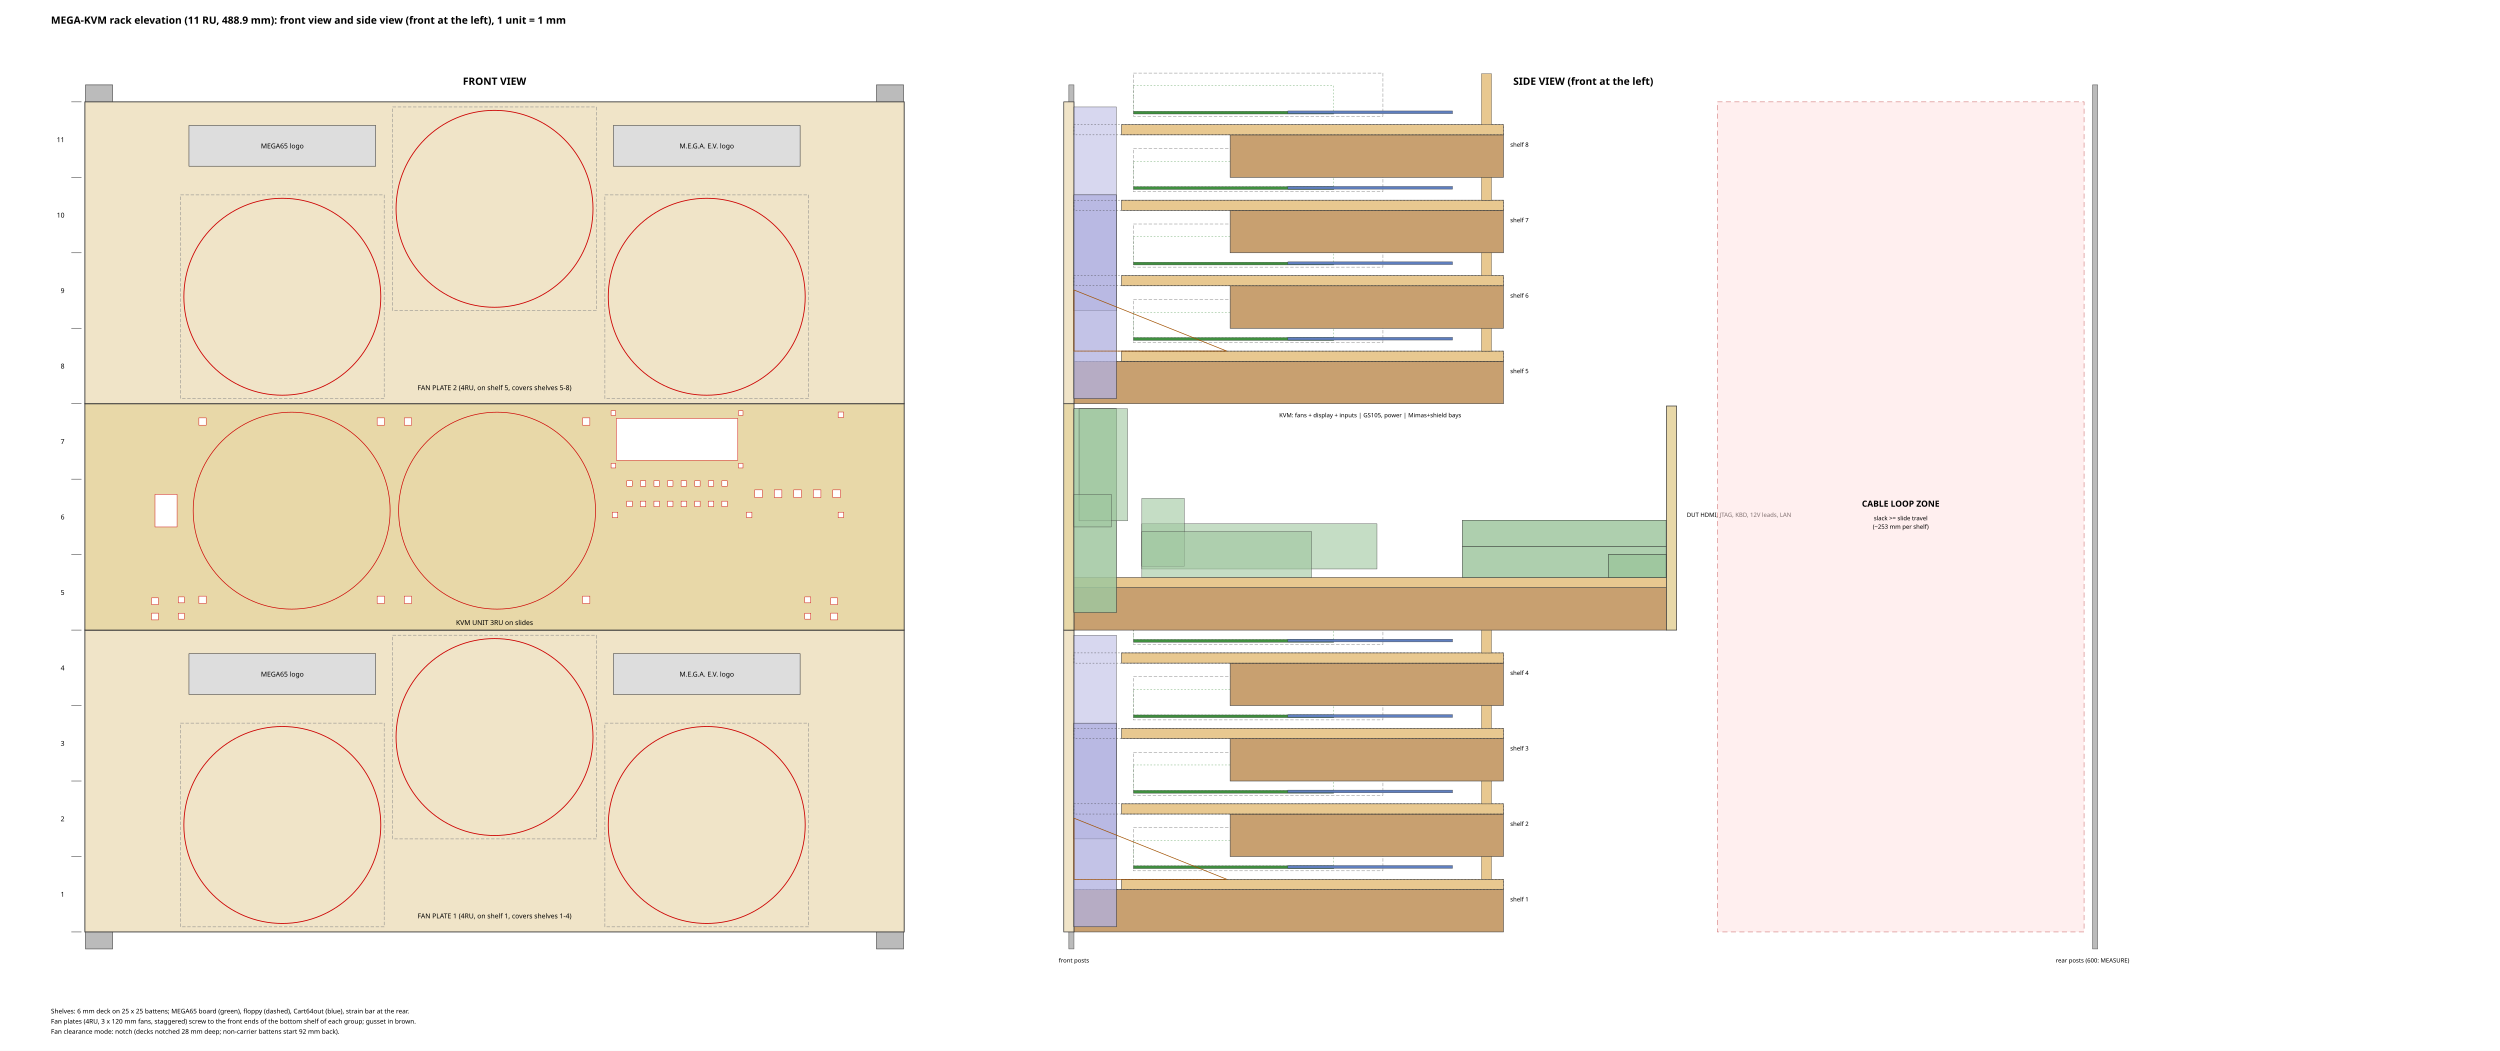
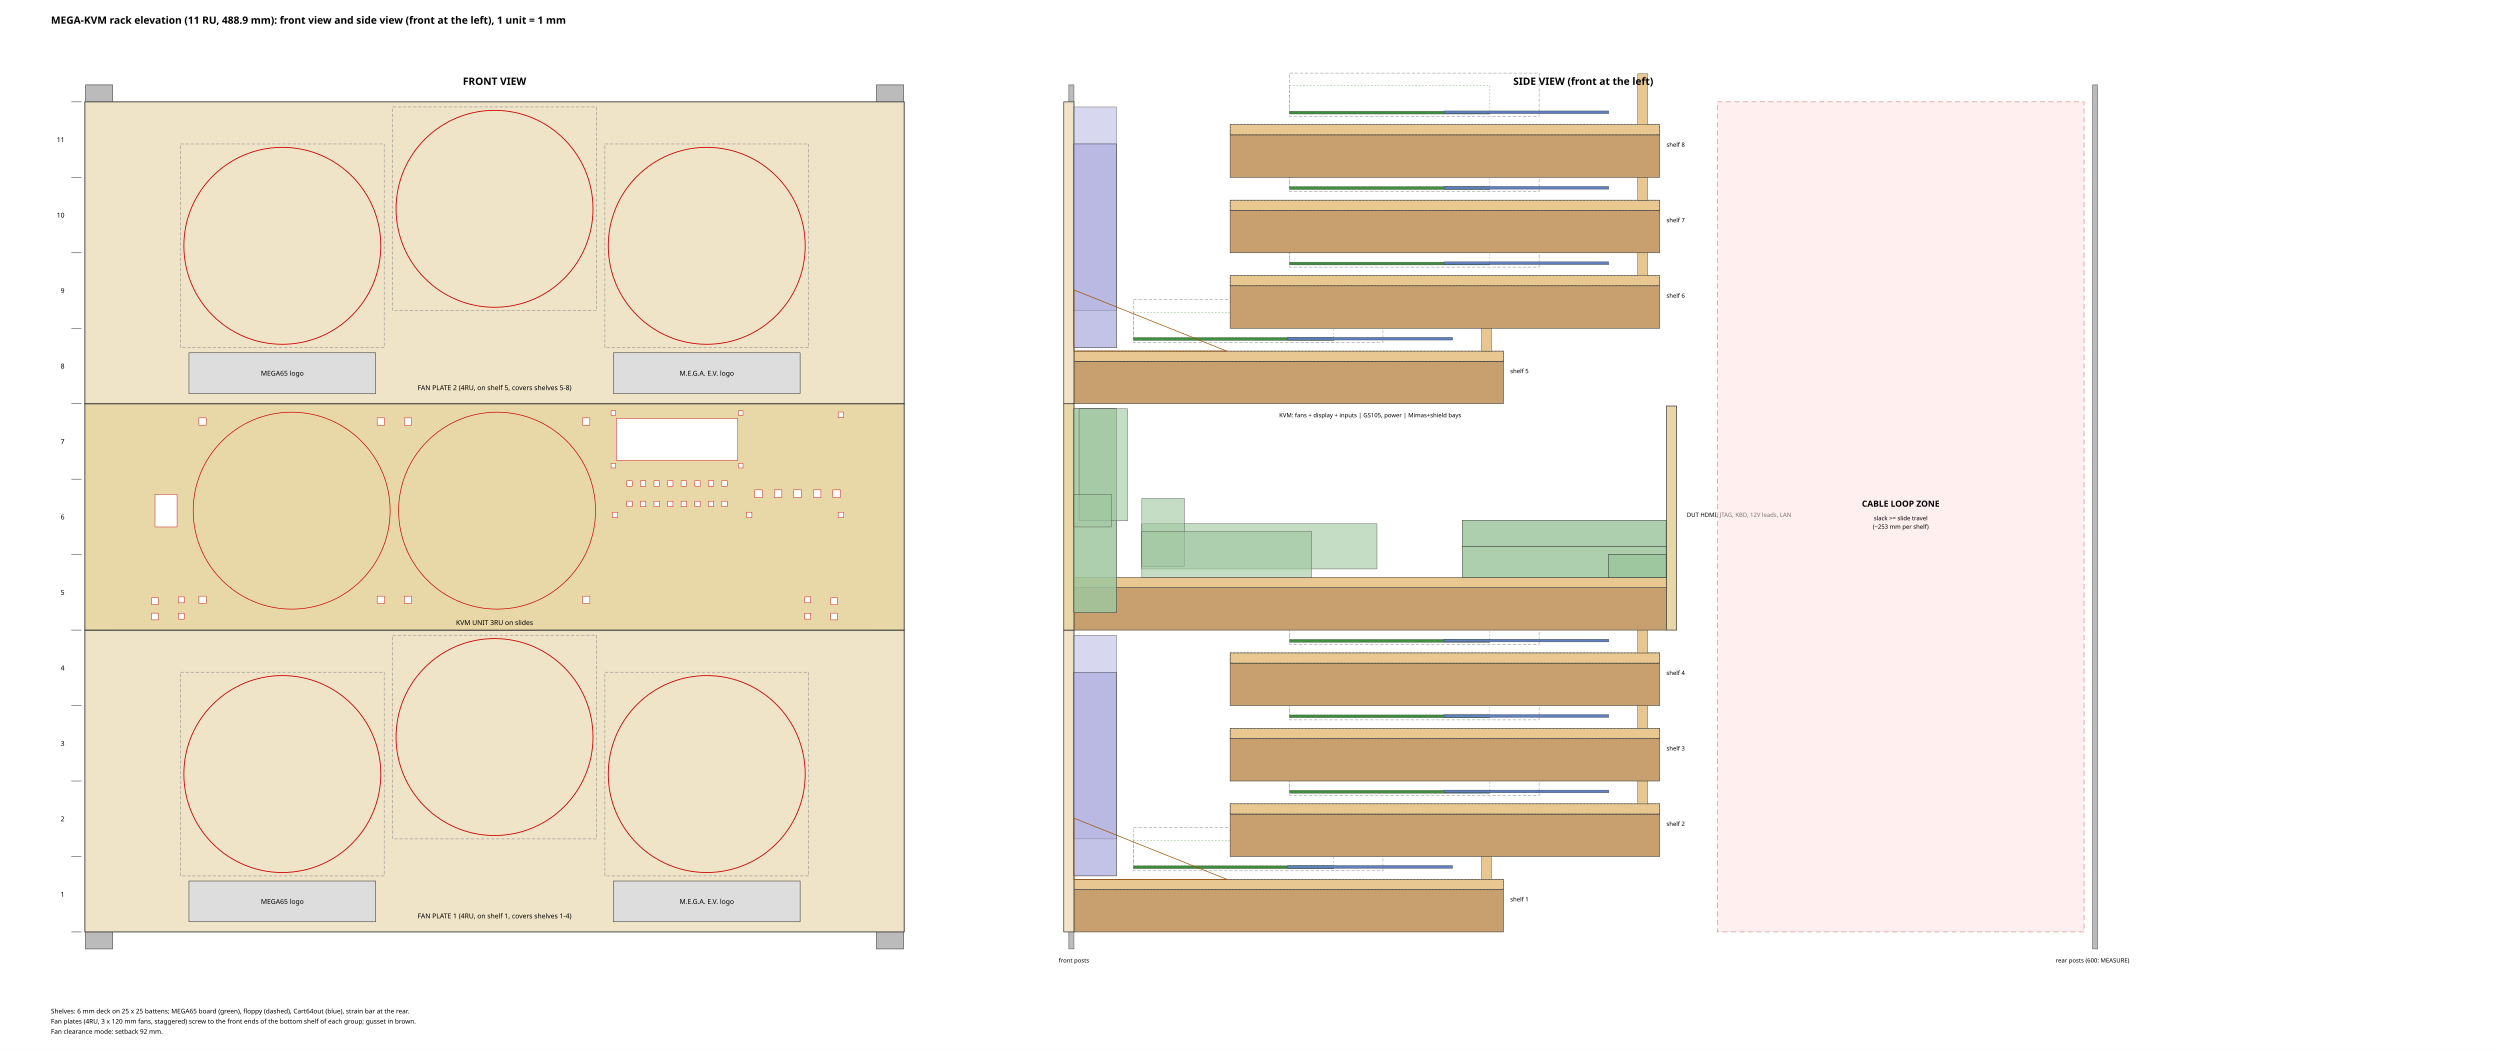
<svg xmlns="http://www.w3.org/2000/svg" width="1472.600mm" height="618.950mm" viewBox="0 0 1472.600 618.950" version="1.1">
  <rect x="0" y="0" width="1472.6" height="618.95" style="fill:#ffffff" />
  <text x="30" y="14" style="font-family:sans-serif;font-size:6px;fill:#000;text-anchor:start;font-weight:bold">MEGA-KVM rack elevation (11 RU, 488.9 mm): front view and side view (front at the left), 1 unit = 1 mm</text>
  <rect x="50.4" y="50" width="15.9" height="508.95" style="fill:#bbbbbb;fill-opacity:1.0;stroke:#555;stroke-width:0.4" />
  <rect x="516.3" y="50" width="15.9" height="508.95" style="fill:#bbbbbb;fill-opacity:1.0;stroke:#555;stroke-width:0.4" />
  <path d="M 42,548.95 L 48,548.95" style="fill:none;stroke:#333;stroke-width:0.3" />
  <text x="38" y="528.225" style="font-family:sans-serif;font-size:4px;fill:#000;text-anchor:end;font-weight:normal">1</text>
  <path d="M 42,504.5 L 48,504.5" style="fill:none;stroke:#333;stroke-width:0.3" />
  <text x="38" y="483.775" style="font-family:sans-serif;font-size:4px;fill:#000;text-anchor:end;font-weight:normal">2</text>
  <path d="M 42,460.05 L 48,460.05" style="fill:none;stroke:#333;stroke-width:0.3" />
  <text x="38" y="439.325" style="font-family:sans-serif;font-size:4px;fill:#000;text-anchor:end;font-weight:normal">3</text>
  <path d="M 42,415.6 L 48,415.6" style="fill:none;stroke:#333;stroke-width:0.3" />
  <text x="38" y="394.875" style="font-family:sans-serif;font-size:4px;fill:#000;text-anchor:end;font-weight:normal">4</text>
  <path d="M 42,371.15 L 48,371.15" style="fill:none;stroke:#333;stroke-width:0.3" />
  <text x="38" y="350.425" style="font-family:sans-serif;font-size:4px;fill:#000;text-anchor:end;font-weight:normal">5</text>
  <path d="M 42,326.7 L 48,326.7" style="fill:none;stroke:#333;stroke-width:0.3" />
  <text x="38" y="305.975" style="font-family:sans-serif;font-size:4px;fill:#000;text-anchor:end;font-weight:normal">6</text>
  <path d="M 42,282.25 L 48,282.25" style="fill:none;stroke:#333;stroke-width:0.3" />
  <text x="38" y="261.525" style="font-family:sans-serif;font-size:4px;fill:#000;text-anchor:end;font-weight:normal">7</text>
  <path d="M 42,237.8 L 48,237.8" style="fill:none;stroke:#333;stroke-width:0.3" />
  <text x="38" y="217.075" style="font-family:sans-serif;font-size:4px;fill:#000;text-anchor:end;font-weight:normal">8</text>
  <path d="M 42,193.35 L 48,193.35" style="fill:none;stroke:#333;stroke-width:0.3" />
  <text x="38" y="172.625" style="font-family:sans-serif;font-size:4px;fill:#000;text-anchor:end;font-weight:normal">9</text>
  <path d="M 42,148.9 L 48,148.9" style="fill:none;stroke:#333;stroke-width:0.3" />
  <text x="38" y="128.175" style="font-family:sans-serif;font-size:4px;fill:#000;text-anchor:end;font-weight:normal">10</text>
  <path d="M 42,104.45 L 48,104.45" style="fill:none;stroke:#333;stroke-width:0.3" />
  <text x="38" y="83.725" style="font-family:sans-serif;font-size:4px;fill:#000;text-anchor:end;font-weight:normal">11</text>
  <path d="M 42,60 L 48,60" style="fill:none;stroke:#333;stroke-width:0.3" />
  <rect x="50" y="371.15" width="482.6" height="177.8" style="fill:#f0e4c8;fill-opacity:1.0;stroke:#333;stroke-width:0.5" />
-   <circle cx="166.3" cy="485.95" r="58" style="fill:none;stroke:#c00;stroke-width:0.5" />
-   <rect x="106.3" y="425.95" width="120" height="120" style="fill:none;fill-opacity:1.0;stroke:#888;stroke-width:0.3;stroke-dasharray:2,1" />
+   <circle cx="166.3" cy="455.95" r="58" style="fill:none;stroke:#c00;stroke-width:0.5" />
+   <rect x="106.3" y="395.95" width="120" height="120" style="fill:none;fill-opacity:1.0;stroke:#888;stroke-width:0.3;stroke-dasharray:2,1" />
  <circle cx="291.3" cy="434.15" r="58" style="fill:none;stroke:#c00;stroke-width:0.5" />
  <rect x="231.3" y="374.15" width="120" height="120" style="fill:none;fill-opacity:1.0;stroke:#888;stroke-width:0.3;stroke-dasharray:2,1" />
-   <circle cx="416.3" cy="485.95" r="58" style="fill:none;stroke:#c00;stroke-width:0.5" />
-   <rect x="356.3" y="425.95" width="120" height="120" style="fill:none;fill-opacity:1.0;stroke:#888;stroke-width:0.3;stroke-dasharray:2,1" />
-   <rect x="111.3" y="385.05" width="110" height="24" style="fill:#dddddd;fill-opacity:1.0;stroke:#333;stroke-width:0.3" />
-   <text x="166.3" y="398.55" style="font-family:sans-serif;font-size:4px;fill:#000;text-anchor:middle;font-weight:normal">MEGA65 logo</text>
-   <rect x="361.3" y="385.05" width="110" height="24" style="fill:#dddddd;fill-opacity:1.0;stroke:#333;stroke-width:0.3" />
-   <text x="416.3" y="398.55" style="font-family:sans-serif;font-size:4px;fill:#000;text-anchor:middle;font-weight:normal">M.E.G.A. E.V. logo</text>
+   <circle cx="416.3" cy="455.95" r="58" style="fill:none;stroke:#c00;stroke-width:0.5" />
+   <rect x="356.3" y="395.95" width="120" height="120" style="fill:none;fill-opacity:1.0;stroke:#888;stroke-width:0.3;stroke-dasharray:2,1" />
+   <rect x="111.3" y="518.95" width="110" height="24" style="fill:#dddddd;fill-opacity:1.0;stroke:#333;stroke-width:0.3" />
+   <text x="166.3" y="532.45" style="font-family:sans-serif;font-size:4px;fill:#000;text-anchor:middle;font-weight:normal">MEGA65 logo</text>
+   <rect x="361.3" y="518.95" width="110" height="24" style="fill:#dddddd;fill-opacity:1.0;stroke:#333;stroke-width:0.3" />
+   <text x="416.3" y="532.45" style="font-family:sans-serif;font-size:4px;fill:#000;text-anchor:middle;font-weight:normal">M.E.G.A. E.V. logo</text>
  <text x="291.3" y="540.95" style="font-family:sans-serif;font-size:4px;fill:#000;text-anchor:middle;font-weight:normal">FAN PLATE 1 (4RU, on shelf 1, covers shelves 1-4)</text>
  <rect x="50" y="237.8" width="482.6" height="133.35" style="fill:#e8d8a8;fill-opacity:1.0;stroke:#333;stroke-width:0.5" />
  <rect x="117.15" y="246.15" width="4.3" height="4.3" style="fill:#ffffff;fill-opacity:1.0;stroke:#c00;stroke-width:0.25" />
  <rect x="117.15" y="351.15" width="4.3" height="4.3" style="fill:#ffffff;fill-opacity:1.0;stroke:#c00;stroke-width:0.25" />
  <rect x="222.15" y="246.15" width="4.3" height="4.3" style="fill:#ffffff;fill-opacity:1.0;stroke:#c00;stroke-width:0.25" />
  <rect x="222.15" y="351.15" width="4.3" height="4.3" style="fill:#ffffff;fill-opacity:1.0;stroke:#c00;stroke-width:0.25" />
  <rect x="238.15" y="246.15" width="4.3" height="4.3" style="fill:#ffffff;fill-opacity:1.0;stroke:#c00;stroke-width:0.25" />
  <rect x="238.15" y="351.15" width="4.3" height="4.3" style="fill:#ffffff;fill-opacity:1.0;stroke:#c00;stroke-width:0.25" />
  <rect x="343.15" y="246.15" width="4.3" height="4.3" style="fill:#ffffff;fill-opacity:1.0;stroke:#c00;stroke-width:0.25" />
  <rect x="343.15" y="351.15" width="4.3" height="4.3" style="fill:#ffffff;fill-opacity:1.0;stroke:#c00;stroke-width:0.25" />
  <rect x="363" y="246.5" width="71.6" height="24.6" style="fill:#ffffff;fill-opacity:1.0;stroke:#c00;stroke-width:0.25" />
  <rect x="359.95" y="241.95" width="2.7" height="2.7" style="fill:#ffffff;fill-opacity:1.0;stroke:#c00;stroke-width:0.25" />
  <rect x="434.95" y="241.95" width="2.7" height="2.7" style="fill:#ffffff;fill-opacity:1.0;stroke:#c00;stroke-width:0.25" />
  <rect x="359.95" y="272.95" width="2.7" height="2.7" style="fill:#ffffff;fill-opacity:1.0;stroke:#c00;stroke-width:0.25" />
  <rect x="434.95" y="272.95" width="2.7" height="2.7" style="fill:#ffffff;fill-opacity:1.0;stroke:#c00;stroke-width:0.25" />
  <rect x="493.7" y="242.7" width="3.2" height="3.2" style="fill:#ffffff;fill-opacity:1.0;stroke:#c00;stroke-width:0.25" />
  <rect x="493.7" y="301.7" width="3.2" height="3.2" style="fill:#ffffff;fill-opacity:1.0;stroke:#c00;stroke-width:0.25" />
  <rect x="360.7" y="301.7" width="3.2" height="3.2" style="fill:#ffffff;fill-opacity:1.0;stroke:#c00;stroke-width:0.25" />
  <rect x="439.7" y="301.7" width="3.2" height="3.2" style="fill:#ffffff;fill-opacity:1.0;stroke:#c00;stroke-width:0.25" />
  <rect x="369.2" y="283.2" width="3.2" height="3.2" style="fill:#ffffff;fill-opacity:1.0;stroke:#c00;stroke-width:0.25" />
  <rect x="369.2" y="295.2" width="3.2" height="3.2" style="fill:#ffffff;fill-opacity:1.0;stroke:#c00;stroke-width:0.25" />
  <rect x="377.2" y="283.2" width="3.2" height="3.2" style="fill:#ffffff;fill-opacity:1.0;stroke:#c00;stroke-width:0.25" />
  <rect x="377.2" y="295.2" width="3.2" height="3.2" style="fill:#ffffff;fill-opacity:1.0;stroke:#c00;stroke-width:0.25" />
  <rect x="385.2" y="283.2" width="3.2" height="3.2" style="fill:#ffffff;fill-opacity:1.0;stroke:#c00;stroke-width:0.25" />
  <rect x="385.2" y="295.2" width="3.2" height="3.2" style="fill:#ffffff;fill-opacity:1.0;stroke:#c00;stroke-width:0.25" />
  <rect x="393.2" y="283.2" width="3.2" height="3.2" style="fill:#ffffff;fill-opacity:1.0;stroke:#c00;stroke-width:0.25" />
  <rect x="393.2" y="295.2" width="3.2" height="3.2" style="fill:#ffffff;fill-opacity:1.0;stroke:#c00;stroke-width:0.25" />
  <rect x="401.2" y="283.2" width="3.2" height="3.2" style="fill:#ffffff;fill-opacity:1.0;stroke:#c00;stroke-width:0.25" />
  <rect x="401.2" y="295.2" width="3.2" height="3.2" style="fill:#ffffff;fill-opacity:1.0;stroke:#c00;stroke-width:0.25" />
  <rect x="409.2" y="283.2" width="3.2" height="3.2" style="fill:#ffffff;fill-opacity:1.0;stroke:#c00;stroke-width:0.25" />
  <rect x="409.2" y="295.2" width="3.2" height="3.2" style="fill:#ffffff;fill-opacity:1.0;stroke:#c00;stroke-width:0.25" />
  <rect x="417.2" y="283.2" width="3.2" height="3.2" style="fill:#ffffff;fill-opacity:1.0;stroke:#c00;stroke-width:0.25" />
  <rect x="417.2" y="295.2" width="3.2" height="3.2" style="fill:#ffffff;fill-opacity:1.0;stroke:#c00;stroke-width:0.25" />
  <rect x="425.2" y="283.2" width="3.2" height="3.2" style="fill:#ffffff;fill-opacity:1.0;stroke:#c00;stroke-width:0.25" />
  <rect x="425.2" y="295.2" width="3.2" height="3.2" style="fill:#ffffff;fill-opacity:1.0;stroke:#c00;stroke-width:0.25" />
  <rect x="444.55" y="288.55" width="4.5" height="4.5" style="fill:#ffffff;fill-opacity:1.0;stroke:#c00;stroke-width:0.25" />
  <rect x="456.05" y="288.55" width="4.5" height="4.5" style="fill:#ffffff;fill-opacity:1.0;stroke:#c00;stroke-width:0.25" />
  <rect x="467.55" y="288.55" width="4.5" height="4.5" style="fill:#ffffff;fill-opacity:1.0;stroke:#c00;stroke-width:0.25" />
  <rect x="479.05" y="288.55" width="4.5" height="4.5" style="fill:#ffffff;fill-opacity:1.0;stroke:#c00;stroke-width:0.25" />
  <rect x="490.55" y="288.55" width="4.5" height="4.5" style="fill:#ffffff;fill-opacity:1.0;stroke:#c00;stroke-width:0.25" />
  <rect x="91.3" y="291.2" width="13" height="19.2" style="fill:#ffffff;fill-opacity:1.0;stroke:#c00;stroke-width:0.25" />
  <rect x="89.3" y="361.15" width="4" height="4" style="fill:#ffffff;fill-opacity:1.0;stroke:#c00;stroke-width:0.25" />
  <rect x="89.3" y="352.15" width="4" height="4" style="fill:#ffffff;fill-opacity:1.0;stroke:#c00;stroke-width:0.25" />
  <rect x="489.3" y="361.15" width="4" height="4" style="fill:#ffffff;fill-opacity:1.0;stroke:#c00;stroke-width:0.25" />
  <rect x="489.3" y="352.15" width="4" height="4" style="fill:#ffffff;fill-opacity:1.0;stroke:#c00;stroke-width:0.25" />
  <rect x="105.05" y="361.2" width="3.5" height="3.5" style="fill:#ffffff;fill-opacity:1.0;stroke:#c00;stroke-width:0.25" />
  <rect x="105.05" y="351.6" width="3.5" height="3.5" style="fill:#ffffff;fill-opacity:1.0;stroke:#c00;stroke-width:0.25" />
  <rect x="474.05" y="361.2" width="3.5" height="3.5" style="fill:#ffffff;fill-opacity:1.0;stroke:#c00;stroke-width:0.25" />
  <rect x="474.05" y="351.6" width="3.5" height="3.5" style="fill:#ffffff;fill-opacity:1.0;stroke:#c00;stroke-width:0.25" />
  <circle cx="171.8" cy="300.8" r="58" style="fill:none;stroke:#c00;stroke-width:0.4" />
  <circle cx="292.8" cy="300.8" r="58" style="fill:none;stroke:#c00;stroke-width:0.4" />
  <text x="291.3" y="368.15" style="font-family:sans-serif;font-size:4px;fill:#000;text-anchor:middle;font-weight:normal">KVM UNIT 3RU on slides</text>
  <rect x="50" y="60" width="482.6" height="177.8" style="fill:#f0e4c8;fill-opacity:1.0;stroke:#333;stroke-width:0.5" />
-   <circle cx="166.3" cy="174.8" r="58" style="fill:none;stroke:#c00;stroke-width:0.5" />
-   <rect x="106.3" y="114.8" width="120" height="120" style="fill:none;fill-opacity:1.0;stroke:#888;stroke-width:0.3;stroke-dasharray:2,1" />
+   <circle cx="166.3" cy="144.8" r="58" style="fill:none;stroke:#c00;stroke-width:0.5" />
+   <rect x="106.3" y="84.8" width="120" height="120" style="fill:none;fill-opacity:1.0;stroke:#888;stroke-width:0.3;stroke-dasharray:2,1" />
  <circle cx="291.3" cy="123" r="58" style="fill:none;stroke:#c00;stroke-width:0.5" />
  <rect x="231.3" y="63" width="120" height="120" style="fill:none;fill-opacity:1.0;stroke:#888;stroke-width:0.3;stroke-dasharray:2,1" />
-   <circle cx="416.3" cy="174.8" r="58" style="fill:none;stroke:#c00;stroke-width:0.5" />
-   <rect x="356.3" y="114.8" width="120" height="120" style="fill:none;fill-opacity:1.0;stroke:#888;stroke-width:0.3;stroke-dasharray:2,1" />
-   <rect x="111.3" y="73.9" width="110" height="24" style="fill:#dddddd;fill-opacity:1.0;stroke:#333;stroke-width:0.3" />
-   <text x="166.3" y="87.4" style="font-family:sans-serif;font-size:4px;fill:#000;text-anchor:middle;font-weight:normal">MEGA65 logo</text>
-   <rect x="361.3" y="73.9" width="110" height="24" style="fill:#dddddd;fill-opacity:1.0;stroke:#333;stroke-width:0.3" />
-   <text x="416.3" y="87.4" style="font-family:sans-serif;font-size:4px;fill:#000;text-anchor:middle;font-weight:normal">M.E.G.A. E.V. logo</text>
+   <circle cx="416.3" cy="144.8" r="58" style="fill:none;stroke:#c00;stroke-width:0.5" />
+   <rect x="356.3" y="84.8" width="120" height="120" style="fill:none;fill-opacity:1.0;stroke:#888;stroke-width:0.3;stroke-dasharray:2,1" />
+   <rect x="111.3" y="207.8" width="110" height="24" style="fill:#dddddd;fill-opacity:1.0;stroke:#333;stroke-width:0.3" />
+   <text x="166.3" y="221.3" style="font-family:sans-serif;font-size:4px;fill:#000;text-anchor:middle;font-weight:normal">MEGA65 logo</text>
+   <rect x="361.3" y="207.8" width="110" height="24" style="fill:#dddddd;fill-opacity:1.0;stroke:#333;stroke-width:0.3" />
+   <text x="416.3" y="221.3" style="font-family:sans-serif;font-size:4px;fill:#000;text-anchor:middle;font-weight:normal">M.E.G.A. E.V. logo</text>
  <text x="291.3" y="229.8" style="font-family:sans-serif;font-size:4px;fill:#000;text-anchor:middle;font-weight:normal">FAN PLATE 2 (4RU, on shelf 5, covers shelves 5-8)</text>
  <text x="291.3" y="50" style="font-family:sans-serif;font-size:6px;fill:#000;text-anchor:middle;font-weight:bold">FRONT VIEW</text>
  <rect x="629.6" y="50" width="3" height="508.95" style="fill:#bbbbbb;fill-opacity:1.0;stroke:#555;stroke-width:0.3" />
  <rect x="1232.6" y="50" width="3" height="508.95" style="fill:#bbbbbb;fill-opacity:1.0;stroke:#555;stroke-width:0.3" />
  <text x="632.6" y="566.95" style="font-family:sans-serif;font-size:3.5px;fill:#000;text-anchor:middle;font-weight:normal">front posts</text>
  <text x="1232.6" y="566.95" style="font-family:sans-serif;font-size:3.5px;fill:#000;text-anchor:middle;font-weight:normal">rear posts (600: MEASURE)</text>
  <rect x="632.6" y="523.95" width="253" height="25" style="fill:#c8a070;fill-opacity:1.0;stroke:#333;stroke-width:0.3" />
-   <rect x="660.6" y="517.95" width="225" height="6" style="fill:#e8c890;fill-opacity:1.0;stroke:#333;stroke-width:0.3" />
+   <rect x="632.6" y="517.95" width="253" height="6" style="fill:#e8c890;fill-opacity:1.0;stroke:#333;stroke-width:0.3" />
  <rect x="632.6" y="517.95" width="253" height="6" style="fill:none;fill-opacity:1.0;stroke:#333;stroke-width:0.2;stroke-dasharray:1,1" />
  <rect x="667.6" y="510.05" width="118" height="1.6" style="fill:#3f8f3f;fill-opacity:1.0;stroke:#333;stroke-width:0.2" />
  <rect x="667.6" y="495.05" width="118" height="15" style="fill:none;fill-opacity:1.0;stroke:#3f8f3f;stroke-width:0.2;stroke-dasharray:1,1" />
  <rect x="667.6" y="487.55" width="147" height="25.4" style="fill:none;fill-opacity:1.0;stroke:#777;stroke-width:0.25;stroke-dasharray:2,1" />
  <rect x="758.6" y="509.85" width="97" height="1.6" style="fill:#5f7fbf;fill-opacity:1.0;stroke:#333;stroke-width:0.2" />
  <rect x="872.6" y="487.95" width="6" height="30" style="fill:#e8c890;fill-opacity:1.0;stroke:#333;stroke-width:0.2" />
  <rect x="626.6" y="371.15" width="6" height="177.8" style="fill:#f0e4c8;fill-opacity:1.0;stroke:#333;stroke-width:0.4" />
-   <rect x="632.6" y="425.95" width="25" height="120" style="fill:#b0b0e0;fill-opacity:0.5;stroke:#333;stroke-width:0.2" />
+   <rect x="632.6" y="395.95" width="25" height="120" style="fill:#b0b0e0;fill-opacity:0.5;stroke:#333;stroke-width:0.2" />
  <rect x="632.6" y="374.15" width="25" height="120" style="fill:#b0b0e0;fill-opacity:0.5;stroke:#333;stroke-width:0.2" />
-   <rect x="632.6" y="425.95" width="25" height="120" style="fill:#b0b0e0;fill-opacity:0.5;stroke:#333;stroke-width:0.2" />
+   <rect x="632.6" y="395.95" width="25" height="120" style="fill:#b0b0e0;fill-opacity:0.5;stroke:#333;stroke-width:0.2" />
  <path d="M 632.6,481.95 L 722.6,517.95 L 632.6,517.95 L 632.6,481.95" style="fill:none;stroke:#a05000;stroke-width:0.4" />
  <text x="889.6" y="530.95" style="font-family:sans-serif;font-size:3.5px;fill:#000;text-anchor:start;font-weight:normal">shelf 1</text>
-   <rect x="724.6" y="479.5" width="161" height="25" style="fill:#c8a070;fill-opacity:1.0;stroke:#333;stroke-width:0.3" />
-   <rect x="660.6" y="473.5" width="225" height="6" style="fill:#e8c890;fill-opacity:1.0;stroke:#333;stroke-width:0.3" />
-   <rect x="632.6" y="473.5" width="253" height="6" style="fill:none;fill-opacity:1.0;stroke:#333;stroke-width:0.2;stroke-dasharray:1,1" />
-   <rect x="667.6" y="465.6" width="118" height="1.6" style="fill:#3f8f3f;fill-opacity:1.0;stroke:#333;stroke-width:0.2" />
-   <rect x="667.6" y="450.6" width="118" height="15" style="fill:none;fill-opacity:1.0;stroke:#3f8f3f;stroke-width:0.2;stroke-dasharray:1,1" />
-   <rect x="667.6" y="443.1" width="147" height="25.4" style="fill:none;fill-opacity:1.0;stroke:#777;stroke-width:0.25;stroke-dasharray:2,1" />
-   <rect x="758.6" y="465.4" width="97" height="1.6" style="fill:#5f7fbf;fill-opacity:1.0;stroke:#333;stroke-width:0.2" />
-   <rect x="872.6" y="443.5" width="6" height="30" style="fill:#e8c890;fill-opacity:1.0;stroke:#333;stroke-width:0.2" />
-   <text x="889.6" y="486.5" style="font-family:sans-serif;font-size:3.5px;fill:#000;text-anchor:start;font-weight:normal">shelf 2</text>
-   <rect x="724.6" y="435.05" width="161" height="25" style="fill:#c8a070;fill-opacity:1.0;stroke:#333;stroke-width:0.3" />
-   <rect x="660.6" y="429.05" width="225" height="6" style="fill:#e8c890;fill-opacity:1.0;stroke:#333;stroke-width:0.3" />
-   <rect x="632.6" y="429.05" width="253" height="6" style="fill:none;fill-opacity:1.0;stroke:#333;stroke-width:0.2;stroke-dasharray:1,1" />
-   <rect x="667.6" y="421.15" width="118" height="1.6" style="fill:#3f8f3f;fill-opacity:1.0;stroke:#333;stroke-width:0.2" />
-   <rect x="667.6" y="406.15" width="118" height="15" style="fill:none;fill-opacity:1.0;stroke:#3f8f3f;stroke-width:0.2;stroke-dasharray:1,1" />
-   <rect x="667.6" y="398.65" width="147" height="25.4" style="fill:none;fill-opacity:1.0;stroke:#777;stroke-width:0.25;stroke-dasharray:2,1" />
-   <rect x="758.6" y="420.95" width="97" height="1.6" style="fill:#5f7fbf;fill-opacity:1.0;stroke:#333;stroke-width:0.2" />
-   <rect x="872.6" y="399.05" width="6" height="30" style="fill:#e8c890;fill-opacity:1.0;stroke:#333;stroke-width:0.2" />
-   <text x="889.6" y="442.05" style="font-family:sans-serif;font-size:3.5px;fill:#000;text-anchor:start;font-weight:normal">shelf 3</text>
-   <rect x="724.6" y="390.6" width="161" height="25" style="fill:#c8a070;fill-opacity:1.0;stroke:#333;stroke-width:0.3" />
-   <rect x="660.6" y="384.6" width="225" height="6" style="fill:#e8c890;fill-opacity:1.0;stroke:#333;stroke-width:0.3" />
-   <rect x="632.6" y="384.6" width="253" height="6" style="fill:none;fill-opacity:1.0;stroke:#333;stroke-width:0.2;stroke-dasharray:1,1" />
-   <rect x="667.6" y="376.7" width="118" height="1.6" style="fill:#3f8f3f;fill-opacity:1.0;stroke:#333;stroke-width:0.2" />
-   <rect x="667.6" y="361.7" width="118" height="15" style="fill:none;fill-opacity:1.0;stroke:#3f8f3f;stroke-width:0.2;stroke-dasharray:1,1" />
-   <rect x="667.6" y="354.2" width="147" height="25.4" style="fill:none;fill-opacity:1.0;stroke:#777;stroke-width:0.25;stroke-dasharray:2,1" />
-   <rect x="758.6" y="376.5" width="97" height="1.6" style="fill:#5f7fbf;fill-opacity:1.0;stroke:#333;stroke-width:0.2" />
-   <rect x="872.6" y="354.6" width="6" height="30" style="fill:#e8c890;fill-opacity:1.0;stroke:#333;stroke-width:0.2" />
-   <text x="889.6" y="397.6" style="font-family:sans-serif;font-size:3.5px;fill:#000;text-anchor:start;font-weight:normal">shelf 4</text>
+   <rect x="724.6" y="479.5" width="253" height="25" style="fill:#c8a070;fill-opacity:1.0;stroke:#333;stroke-width:0.3" />
+   <rect x="724.6" y="473.5" width="253" height="6" style="fill:#e8c890;fill-opacity:1.0;stroke:#333;stroke-width:0.3" />
+   <rect x="724.6" y="473.5" width="253" height="6" style="fill:none;fill-opacity:1.0;stroke:#333;stroke-width:0.2;stroke-dasharray:1,1" />
+   <rect x="759.6" y="465.6" width="118" height="1.6" style="fill:#3f8f3f;fill-opacity:1.0;stroke:#333;stroke-width:0.2" />
+   <rect x="759.6" y="450.6" width="118" height="15" style="fill:none;fill-opacity:1.0;stroke:#3f8f3f;stroke-width:0.2;stroke-dasharray:1,1" />
+   <rect x="759.6" y="443.1" width="147" height="25.4" style="fill:none;fill-opacity:1.0;stroke:#777;stroke-width:0.25;stroke-dasharray:2,1" />
+   <rect x="850.6" y="465.4" width="97" height="1.6" style="fill:#5f7fbf;fill-opacity:1.0;stroke:#333;stroke-width:0.2" />
+   <rect x="964.6" y="443.5" width="6" height="30" style="fill:#e8c890;fill-opacity:1.0;stroke:#333;stroke-width:0.2" />
+   <text x="981.6" y="486.5" style="font-family:sans-serif;font-size:3.5px;fill:#000;text-anchor:start;font-weight:normal">shelf 2</text>
+   <rect x="724.6" y="435.05" width="253" height="25" style="fill:#c8a070;fill-opacity:1.0;stroke:#333;stroke-width:0.3" />
+   <rect x="724.6" y="429.05" width="253" height="6" style="fill:#e8c890;fill-opacity:1.0;stroke:#333;stroke-width:0.3" />
+   <rect x="724.6" y="429.05" width="253" height="6" style="fill:none;fill-opacity:1.0;stroke:#333;stroke-width:0.2;stroke-dasharray:1,1" />
+   <rect x="759.6" y="421.15" width="118" height="1.6" style="fill:#3f8f3f;fill-opacity:1.0;stroke:#333;stroke-width:0.2" />
+   <rect x="759.6" y="406.15" width="118" height="15" style="fill:none;fill-opacity:1.0;stroke:#3f8f3f;stroke-width:0.2;stroke-dasharray:1,1" />
+   <rect x="759.6" y="398.65" width="147" height="25.4" style="fill:none;fill-opacity:1.0;stroke:#777;stroke-width:0.25;stroke-dasharray:2,1" />
+   <rect x="850.6" y="420.95" width="97" height="1.6" style="fill:#5f7fbf;fill-opacity:1.0;stroke:#333;stroke-width:0.2" />
+   <rect x="964.6" y="399.05" width="6" height="30" style="fill:#e8c890;fill-opacity:1.0;stroke:#333;stroke-width:0.2" />
+   <text x="981.6" y="442.05" style="font-family:sans-serif;font-size:3.5px;fill:#000;text-anchor:start;font-weight:normal">shelf 3</text>
+   <rect x="724.6" y="390.6" width="253" height="25" style="fill:#c8a070;fill-opacity:1.0;stroke:#333;stroke-width:0.3" />
+   <rect x="724.6" y="384.6" width="253" height="6" style="fill:#e8c890;fill-opacity:1.0;stroke:#333;stroke-width:0.3" />
+   <rect x="724.6" y="384.6" width="253" height="6" style="fill:none;fill-opacity:1.0;stroke:#333;stroke-width:0.2;stroke-dasharray:1,1" />
+   <rect x="759.6" y="376.7" width="118" height="1.6" style="fill:#3f8f3f;fill-opacity:1.0;stroke:#333;stroke-width:0.2" />
+   <rect x="759.6" y="361.7" width="118" height="15" style="fill:none;fill-opacity:1.0;stroke:#3f8f3f;stroke-width:0.2;stroke-dasharray:1,1" />
+   <rect x="759.6" y="354.2" width="147" height="25.4" style="fill:none;fill-opacity:1.0;stroke:#777;stroke-width:0.25;stroke-dasharray:2,1" />
+   <rect x="850.6" y="376.5" width="97" height="1.6" style="fill:#5f7fbf;fill-opacity:1.0;stroke:#333;stroke-width:0.2" />
+   <rect x="964.6" y="354.6" width="6" height="30" style="fill:#e8c890;fill-opacity:1.0;stroke:#333;stroke-width:0.2" />
+   <text x="981.6" y="397.6" style="font-family:sans-serif;font-size:3.5px;fill:#000;text-anchor:start;font-weight:normal">shelf 4</text>
  <rect x="632.6" y="346.15" width="349" height="25" style="fill:#c8a070;fill-opacity:1.0;stroke:#333;stroke-width:0.3" />
  <rect x="632.6" y="340.15" width="349" height="6" style="fill:#e8c890;fill-opacity:1.0;stroke:#333;stroke-width:0.3" />
  <rect x="626.6" y="237.8" width="6" height="133.35" style="fill:#e8d8a8;fill-opacity:1.0;stroke:#333;stroke-width:0.4" />
  <rect x="981.6" y="239.15" width="6" height="132" style="fill:#e8d8a8;fill-opacity:1.0;stroke:#333;stroke-width:0.4" />
  <rect x="632.6" y="240.8" width="25" height="120" style="fill:#9fc79f;fill-opacity:0.6;stroke:#333;stroke-width:0.2" />
  <rect x="632.6" y="240.8" width="25" height="120" style="fill:#9fc79f;fill-opacity:0.6;stroke:#333;stroke-width:0.2" />
  <rect x="635.6" y="240.8" width="28.6" height="66" style="fill:#9fc79f;fill-opacity:0.6;stroke:#333;stroke-width:0.2" />
  <rect x="632.6" y="291.2" width="22" height="19.2" style="fill:#9fc79f;fill-opacity:0.6;stroke:#333;stroke-width:0.2" />
  <rect x="672.6" y="308.55" width="138.5" height="26.6" style="fill:#9fc79f;fill-opacity:0.6;stroke:#333;stroke-width:0.2" />
  <rect x="672.6" y="293.55" width="25" height="40" style="fill:#9fc79f;fill-opacity:0.6;stroke:#333;stroke-width:0.2" />
  <rect x="672.6" y="313.15" width="100" height="27" style="fill:#9fc79f;fill-opacity:0.6;stroke:#333;stroke-width:0.2" />
  <rect x="861.4" y="322.01" width="120" height="18.14" style="fill:#9fc79f;fill-opacity:0.6;stroke:#333;stroke-width:0.2" />
  <rect x="861.4" y="306.41" width="120" height="15.6" style="fill:#9fc79f;fill-opacity:0.6;stroke:#333;stroke-width:0.2" />
  <rect x="947.4" y="326.65" width="34" height="13.5" style="fill:#9fc79f;fill-opacity:0.6;stroke:#333;stroke-width:0.2" />
  <rect x="947.4" y="326.65" width="34" height="13.5" style="fill:#9fc79f;fill-opacity:0.6;stroke:#333;stroke-width:0.2" />
  <rect x="861.4" y="322.01" width="120" height="18.14" style="fill:#9fc79f;fill-opacity:0.6;stroke:#333;stroke-width:0.2" />
  <rect x="861.4" y="306.41" width="120" height="15.6" style="fill:#9fc79f;fill-opacity:0.6;stroke:#333;stroke-width:0.2" />
  <rect x="947.4" y="326.65" width="34" height="13.5" style="fill:#9fc79f;fill-opacity:0.6;stroke:#333;stroke-width:0.2" />
  <rect x="947.4" y="326.65" width="34" height="13.5" style="fill:#9fc79f;fill-opacity:0.6;stroke:#333;stroke-width:0.2" />
  <text x="807.1" y="245.8" style="font-family:sans-serif;font-size:3.5px;fill:#000;text-anchor:middle;font-weight:normal">KVM: fans + display + inputs | GS105, power | Mimas+shield bays</text>
  <text x="993.6" y="304.475" style="font-family:sans-serif;font-size:3.5px;fill:#000;text-anchor:start;font-weight:normal">DUT HDMI, JTAG, KBD, 12V leads, LAN</text>
  <rect x="632.6" y="212.8" width="253" height="25" style="fill:#c8a070;fill-opacity:1.0;stroke:#333;stroke-width:0.3" />
-   <rect x="660.6" y="206.8" width="225" height="6" style="fill:#e8c890;fill-opacity:1.0;stroke:#333;stroke-width:0.3" />
+   <rect x="632.6" y="206.8" width="253" height="6" style="fill:#e8c890;fill-opacity:1.0;stroke:#333;stroke-width:0.3" />
  <rect x="632.6" y="206.8" width="253" height="6" style="fill:none;fill-opacity:1.0;stroke:#333;stroke-width:0.2;stroke-dasharray:1,1" />
  <rect x="667.6" y="198.9" width="118" height="1.6" style="fill:#3f8f3f;fill-opacity:1.0;stroke:#333;stroke-width:0.2" />
  <rect x="667.6" y="183.9" width="118" height="15" style="fill:none;fill-opacity:1.0;stroke:#3f8f3f;stroke-width:0.2;stroke-dasharray:1,1" />
  <rect x="667.6" y="176.4" width="147" height="25.4" style="fill:none;fill-opacity:1.0;stroke:#777;stroke-width:0.25;stroke-dasharray:2,1" />
  <rect x="758.6" y="198.7" width="97" height="1.6" style="fill:#5f7fbf;fill-opacity:1.0;stroke:#333;stroke-width:0.2" />
  <rect x="872.6" y="176.8" width="6" height="30" style="fill:#e8c890;fill-opacity:1.0;stroke:#333;stroke-width:0.2" />
  <rect x="626.6" y="60" width="6" height="177.8" style="fill:#f0e4c8;fill-opacity:1.0;stroke:#333;stroke-width:0.4" />
-   <rect x="632.6" y="114.8" width="25" height="120" style="fill:#b0b0e0;fill-opacity:0.5;stroke:#333;stroke-width:0.2" />
+   <rect x="632.6" y="84.8" width="25" height="120" style="fill:#b0b0e0;fill-opacity:0.5;stroke:#333;stroke-width:0.2" />
  <rect x="632.6" y="63" width="25" height="120" style="fill:#b0b0e0;fill-opacity:0.5;stroke:#333;stroke-width:0.2" />
-   <rect x="632.6" y="114.8" width="25" height="120" style="fill:#b0b0e0;fill-opacity:0.5;stroke:#333;stroke-width:0.2" />
+   <rect x="632.6" y="84.8" width="25" height="120" style="fill:#b0b0e0;fill-opacity:0.5;stroke:#333;stroke-width:0.2" />
  <path d="M 632.6,170.8 L 722.6,206.8 L 632.6,206.8 L 632.6,170.8" style="fill:none;stroke:#a05000;stroke-width:0.4" />
  <text x="889.6" y="219.8" style="font-family:sans-serif;font-size:3.5px;fill:#000;text-anchor:start;font-weight:normal">shelf 5</text>
-   <rect x="724.6" y="168.35" width="161" height="25" style="fill:#c8a070;fill-opacity:1.0;stroke:#333;stroke-width:0.3" />
-   <rect x="660.6" y="162.35" width="225" height="6" style="fill:#e8c890;fill-opacity:1.0;stroke:#333;stroke-width:0.3" />
-   <rect x="632.6" y="162.35" width="253" height="6" style="fill:none;fill-opacity:1.0;stroke:#333;stroke-width:0.2;stroke-dasharray:1,1" />
-   <rect x="667.6" y="154.45" width="118" height="1.6" style="fill:#3f8f3f;fill-opacity:1.0;stroke:#333;stroke-width:0.2" />
-   <rect x="667.6" y="139.45" width="118" height="15" style="fill:none;fill-opacity:1.0;stroke:#3f8f3f;stroke-width:0.2;stroke-dasharray:1,1" />
-   <rect x="667.6" y="131.95" width="147" height="25.4" style="fill:none;fill-opacity:1.0;stroke:#777;stroke-width:0.25;stroke-dasharray:2,1" />
-   <rect x="758.6" y="154.25" width="97" height="1.6" style="fill:#5f7fbf;fill-opacity:1.0;stroke:#333;stroke-width:0.2" />
-   <rect x="872.6" y="132.35" width="6" height="30" style="fill:#e8c890;fill-opacity:1.0;stroke:#333;stroke-width:0.2" />
-   <text x="889.6" y="175.35" style="font-family:sans-serif;font-size:3.5px;fill:#000;text-anchor:start;font-weight:normal">shelf 6</text>
-   <rect x="724.6" y="123.9" width="161" height="25" style="fill:#c8a070;fill-opacity:1.0;stroke:#333;stroke-width:0.3" />
-   <rect x="660.6" y="117.9" width="225" height="6" style="fill:#e8c890;fill-opacity:1.0;stroke:#333;stroke-width:0.3" />
-   <rect x="632.6" y="117.9" width="253" height="6" style="fill:none;fill-opacity:1.0;stroke:#333;stroke-width:0.2;stroke-dasharray:1,1" />
-   <rect x="667.6" y="110" width="118" height="1.6" style="fill:#3f8f3f;fill-opacity:1.0;stroke:#333;stroke-width:0.2" />
-   <rect x="667.6" y="95" width="118" height="15" style="fill:none;fill-opacity:1.0;stroke:#3f8f3f;stroke-width:0.2;stroke-dasharray:1,1" />
-   <rect x="667.6" y="87.5" width="147" height="25.4" style="fill:none;fill-opacity:1.0;stroke:#777;stroke-width:0.25;stroke-dasharray:2,1" />
-   <rect x="758.6" y="109.8" width="97" height="1.6" style="fill:#5f7fbf;fill-opacity:1.0;stroke:#333;stroke-width:0.2" />
-   <rect x="872.6" y="87.9" width="6" height="30" style="fill:#e8c890;fill-opacity:1.0;stroke:#333;stroke-width:0.2" />
-   <text x="889.6" y="130.9" style="font-family:sans-serif;font-size:3.5px;fill:#000;text-anchor:start;font-weight:normal">shelf 7</text>
-   <rect x="724.6" y="79.45" width="161" height="25" style="fill:#c8a070;fill-opacity:1.0;stroke:#333;stroke-width:0.3" />
-   <rect x="660.6" y="73.45" width="225" height="6" style="fill:#e8c890;fill-opacity:1.0;stroke:#333;stroke-width:0.3" />
-   <rect x="632.6" y="73.45" width="253" height="6" style="fill:none;fill-opacity:1.0;stroke:#333;stroke-width:0.2;stroke-dasharray:1,1" />
-   <rect x="667.6" y="65.55" width="118" height="1.6" style="fill:#3f8f3f;fill-opacity:1.0;stroke:#333;stroke-width:0.2" />
-   <rect x="667.6" y="50.55" width="118" height="15" style="fill:none;fill-opacity:1.0;stroke:#3f8f3f;stroke-width:0.2;stroke-dasharray:1,1" />
-   <rect x="667.6" y="43.05" width="147" height="25.4" style="fill:none;fill-opacity:1.0;stroke:#777;stroke-width:0.25;stroke-dasharray:2,1" />
-   <rect x="758.6" y="65.35" width="97" height="1.6" style="fill:#5f7fbf;fill-opacity:1.0;stroke:#333;stroke-width:0.2" />
-   <rect x="872.6" y="43.45" width="6" height="30" style="fill:#e8c890;fill-opacity:1.0;stroke:#333;stroke-width:0.2" />
-   <text x="889.6" y="86.45" style="font-family:sans-serif;font-size:3.5px;fill:#000;text-anchor:start;font-weight:normal">shelf 8</text>
+   <rect x="724.6" y="168.35" width="253" height="25" style="fill:#c8a070;fill-opacity:1.0;stroke:#333;stroke-width:0.3" />
+   <rect x="724.6" y="162.35" width="253" height="6" style="fill:#e8c890;fill-opacity:1.0;stroke:#333;stroke-width:0.3" />
+   <rect x="724.6" y="162.35" width="253" height="6" style="fill:none;fill-opacity:1.0;stroke:#333;stroke-width:0.2;stroke-dasharray:1,1" />
+   <rect x="759.6" y="154.45" width="118" height="1.6" style="fill:#3f8f3f;fill-opacity:1.0;stroke:#333;stroke-width:0.2" />
+   <rect x="759.6" y="139.45" width="118" height="15" style="fill:none;fill-opacity:1.0;stroke:#3f8f3f;stroke-width:0.2;stroke-dasharray:1,1" />
+   <rect x="759.6" y="131.95" width="147" height="25.4" style="fill:none;fill-opacity:1.0;stroke:#777;stroke-width:0.25;stroke-dasharray:2,1" />
+   <rect x="850.6" y="154.25" width="97" height="1.6" style="fill:#5f7fbf;fill-opacity:1.0;stroke:#333;stroke-width:0.2" />
+   <rect x="964.6" y="132.35" width="6" height="30" style="fill:#e8c890;fill-opacity:1.0;stroke:#333;stroke-width:0.2" />
+   <text x="981.6" y="175.35" style="font-family:sans-serif;font-size:3.5px;fill:#000;text-anchor:start;font-weight:normal">shelf 6</text>
+   <rect x="724.6" y="123.9" width="253" height="25" style="fill:#c8a070;fill-opacity:1.0;stroke:#333;stroke-width:0.3" />
+   <rect x="724.6" y="117.9" width="253" height="6" style="fill:#e8c890;fill-opacity:1.0;stroke:#333;stroke-width:0.3" />
+   <rect x="724.6" y="117.9" width="253" height="6" style="fill:none;fill-opacity:1.0;stroke:#333;stroke-width:0.2;stroke-dasharray:1,1" />
+   <rect x="759.6" y="110" width="118" height="1.6" style="fill:#3f8f3f;fill-opacity:1.0;stroke:#333;stroke-width:0.2" />
+   <rect x="759.6" y="95" width="118" height="15" style="fill:none;fill-opacity:1.0;stroke:#3f8f3f;stroke-width:0.2;stroke-dasharray:1,1" />
+   <rect x="759.6" y="87.5" width="147" height="25.4" style="fill:none;fill-opacity:1.0;stroke:#777;stroke-width:0.25;stroke-dasharray:2,1" />
+   <rect x="850.6" y="109.8" width="97" height="1.6" style="fill:#5f7fbf;fill-opacity:1.0;stroke:#333;stroke-width:0.2" />
+   <rect x="964.6" y="87.9" width="6" height="30" style="fill:#e8c890;fill-opacity:1.0;stroke:#333;stroke-width:0.2" />
+   <text x="981.6" y="130.9" style="font-family:sans-serif;font-size:3.5px;fill:#000;text-anchor:start;font-weight:normal">shelf 7</text>
+   <rect x="724.6" y="79.45" width="253" height="25" style="fill:#c8a070;fill-opacity:1.0;stroke:#333;stroke-width:0.3" />
+   <rect x="724.6" y="73.45" width="253" height="6" style="fill:#e8c890;fill-opacity:1.0;stroke:#333;stroke-width:0.3" />
+   <rect x="724.6" y="73.45" width="253" height="6" style="fill:none;fill-opacity:1.0;stroke:#333;stroke-width:0.2;stroke-dasharray:1,1" />
+   <rect x="759.6" y="65.55" width="118" height="1.6" style="fill:#3f8f3f;fill-opacity:1.0;stroke:#333;stroke-width:0.2" />
+   <rect x="759.6" y="50.55" width="118" height="15" style="fill:none;fill-opacity:1.0;stroke:#3f8f3f;stroke-width:0.2;stroke-dasharray:1,1" />
+   <rect x="759.6" y="43.05" width="147" height="25.4" style="fill:none;fill-opacity:1.0;stroke:#777;stroke-width:0.25;stroke-dasharray:2,1" />
+   <rect x="850.6" y="65.35" width="97" height="1.6" style="fill:#5f7fbf;fill-opacity:1.0;stroke:#333;stroke-width:0.2" />
+   <rect x="964.6" y="43.45" width="6" height="30" style="fill:#e8c890;fill-opacity:1.0;stroke:#333;stroke-width:0.2" />
+   <text x="981.6" y="86.45" style="font-family:sans-serif;font-size:3.5px;fill:#000;text-anchor:start;font-weight:normal">shelf 8</text>
  <rect x="1011.6" y="60" width="216" height="488.95" style="fill:#ffe0e0;fill-opacity:0.5;stroke:#c66;stroke-width:0.3;stroke-dasharray:3,2" />
  <text x="1119.6" y="298.475" style="font-family:sans-serif;font-size:5px;fill:#000;text-anchor:middle;font-weight:bold">CABLE LOOP ZONE</text>
  <text x="1119.6" y="306.475" style="font-family:sans-serif;font-size:3.5px;fill:#000;text-anchor:middle;font-weight:normal">slack &gt;= slide travel</text>
  <text x="1119.6" y="311.475" style="font-family:sans-serif;font-size:3.5px;fill:#000;text-anchor:middle;font-weight:normal">(~253 mm per shelf)</text>
  <text x="932.6" y="50" style="font-family:sans-serif;font-size:6px;fill:#000;text-anchor:middle;font-weight:bold">SIDE VIEW (front at the left)</text>
  <text x="30" y="596.95" style="font-family:sans-serif;font-size:3.8px;fill:#000;text-anchor:start;font-weight:normal">Shelves: 6 mm deck on 25 x 25 battens; MEGA65 board (green), floppy (dashed), Cart64out (blue), strain bar at the rear.</text>
  <text x="30" y="602.95" style="font-family:sans-serif;font-size:3.8px;fill:#000;text-anchor:start;font-weight:normal">Fan plates (4RU, 3 x 120 mm fans, staggered) screw to the front ends of the bottom shelf of each group; gusset in brown.</text>
-   <text x="30" y="608.95" style="font-family:sans-serif;font-size:3.8px;fill:#000;text-anchor:start;font-weight:normal">Fan clearance mode: notch (decks notched 28 mm deep; non-carrier battens start 92 mm back).</text>
+   <text x="30" y="608.95" style="font-family:sans-serif;font-size:3.8px;fill:#000;text-anchor:start;font-weight:normal">Fan clearance mode: setback 92 mm.</text>
</svg>
